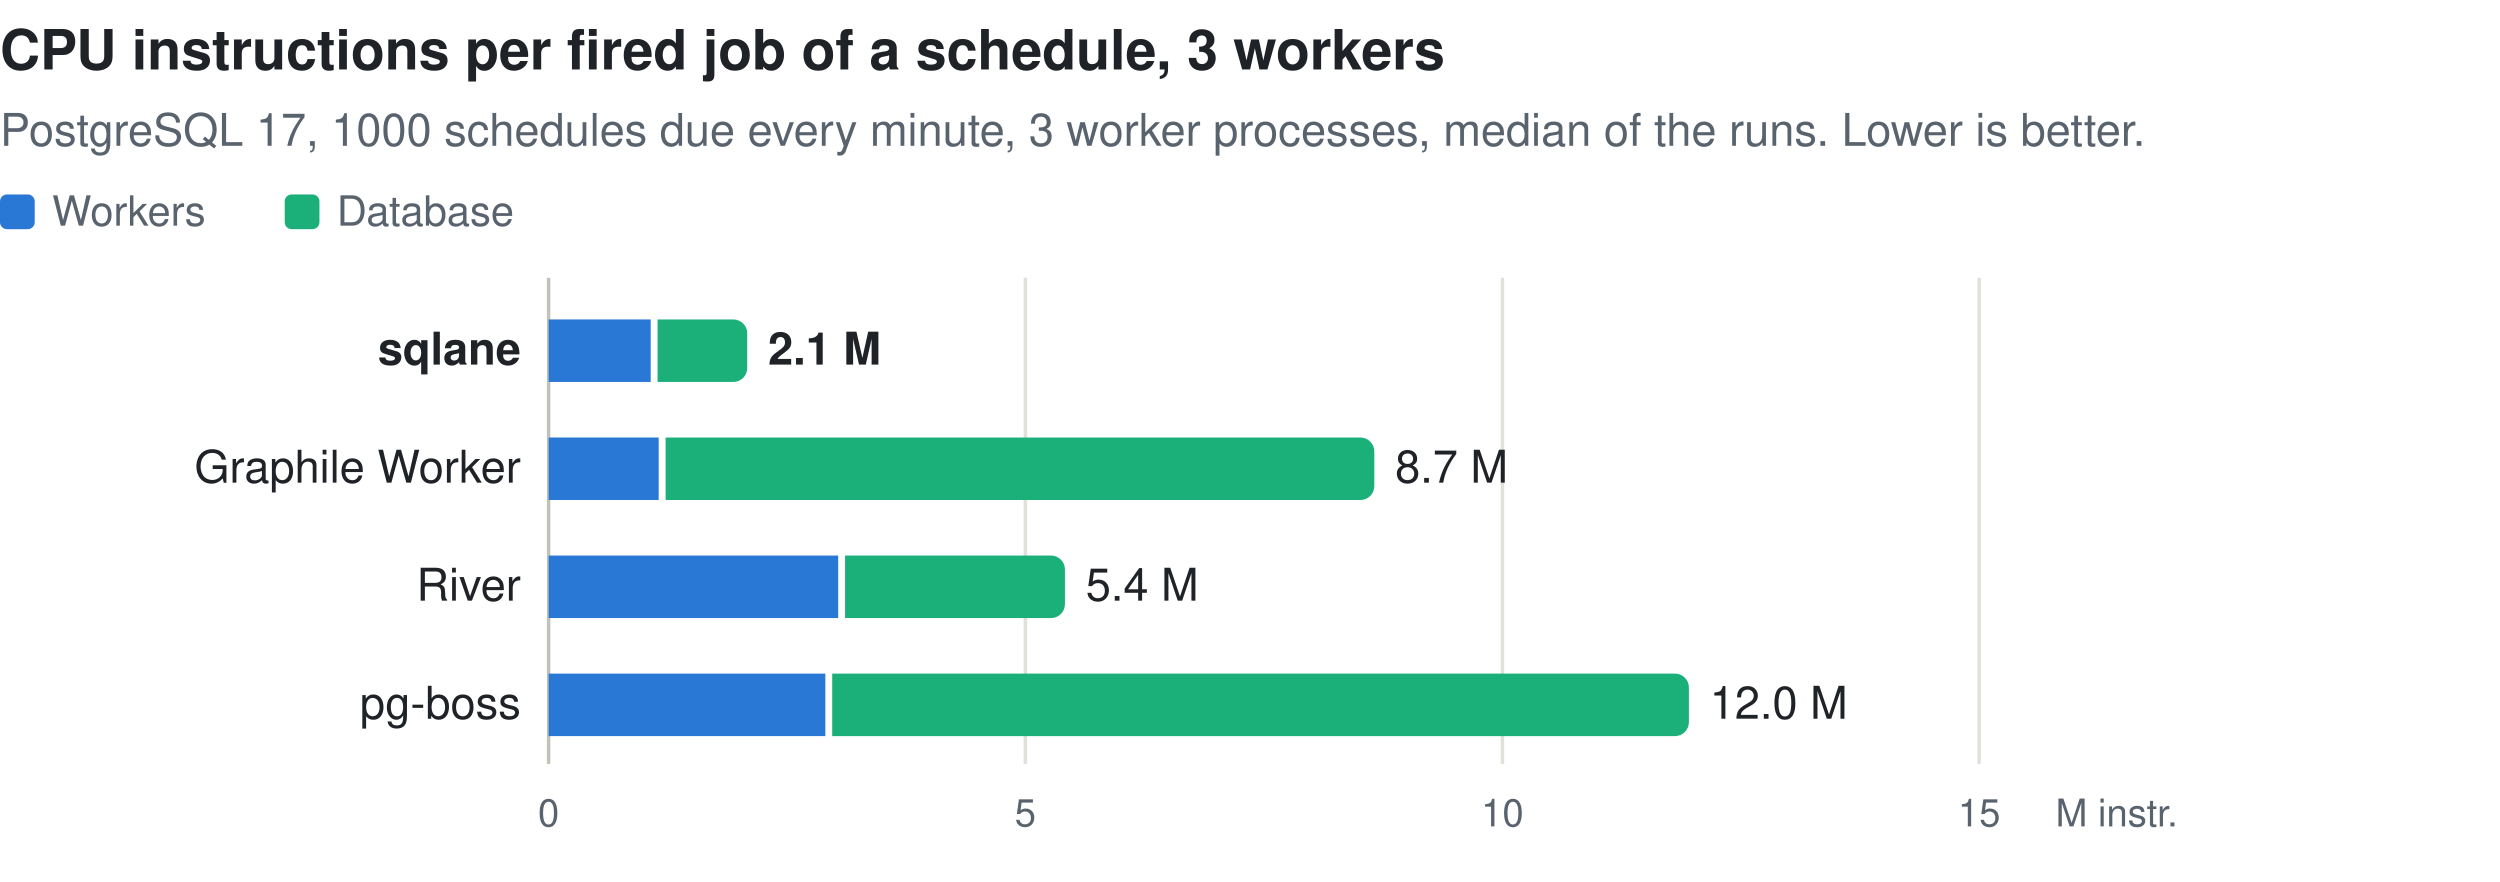
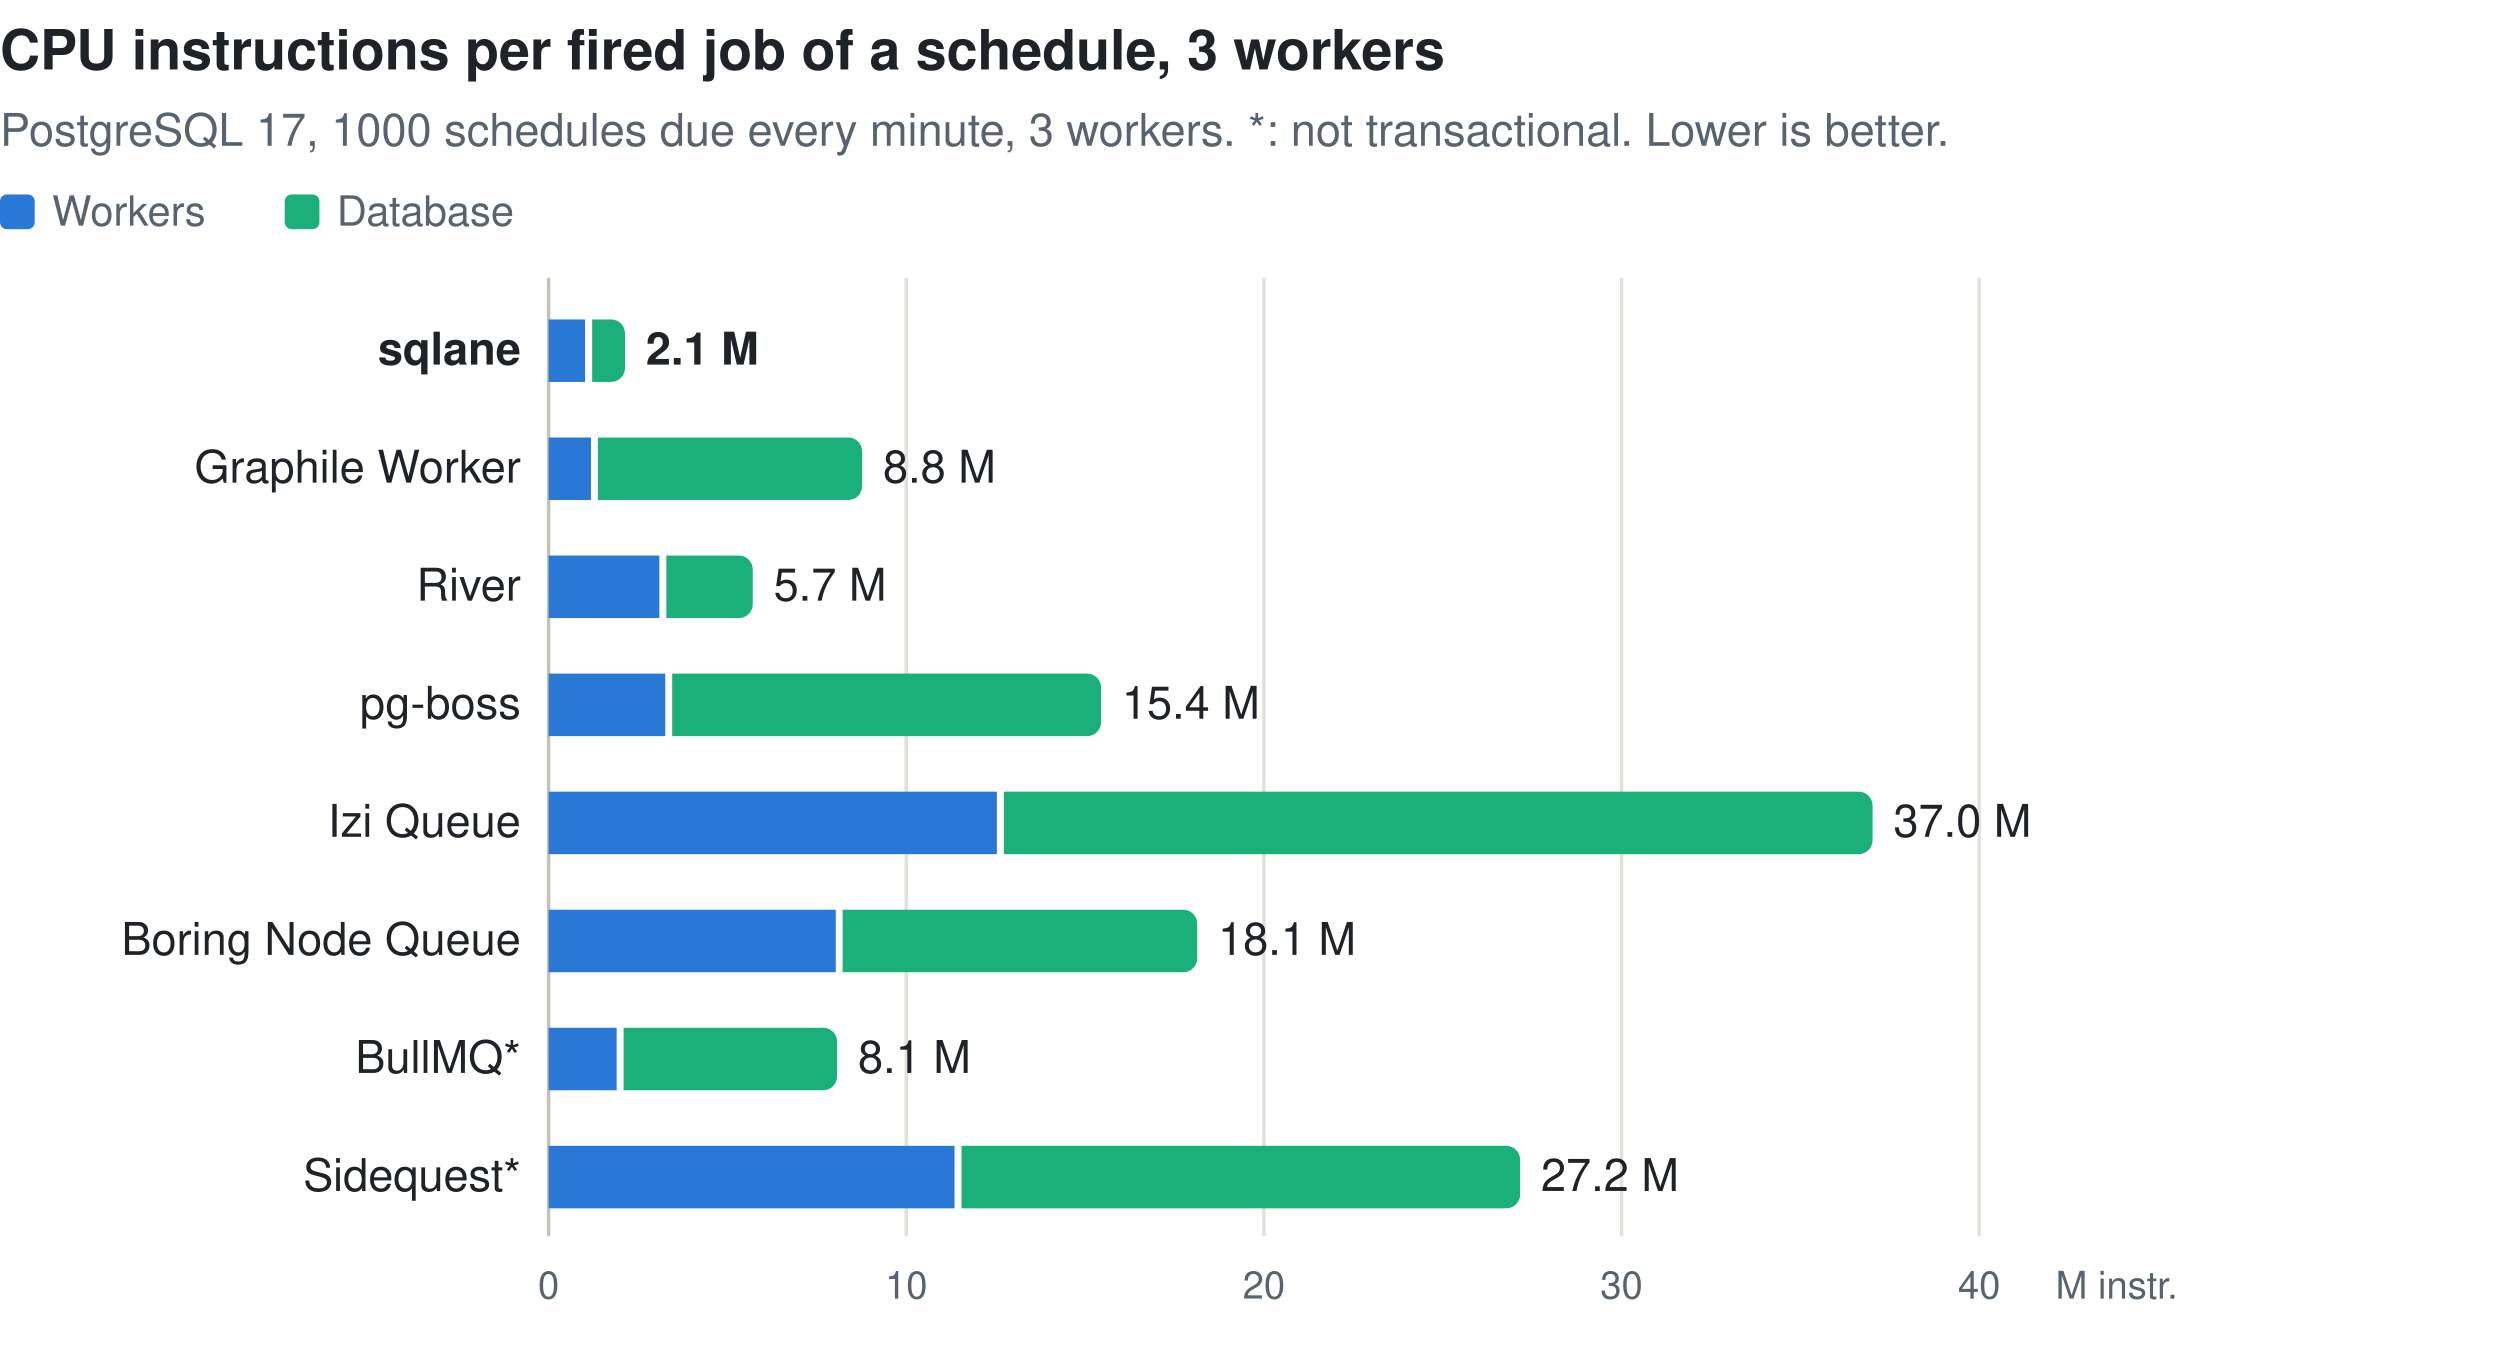
- <svg xmlns="http://www.w3.org/2000/svg" width="720" height="254" viewBox="0 0 720 254" font-family="-apple-system, BlinkMacSystemFont, 'Segoe UI', Helvetica, Arial, sans-serif" role="img" aria-label="CPU instructions per fired job of a schedule, 3 workers">
+ <svg xmlns="http://www.w3.org/2000/svg" width="720" height="390" viewBox="0 0 720 390" font-family="-apple-system, BlinkMacSystemFont, 'Segoe UI', Helvetica, Arial, sans-serif" role="img" aria-label="CPU instructions per fired job of a schedule, 3 workers">
  <text x="0" y="20" font-size="16" font-weight="600" fill="#1f2328">CPU instructions per fired job of a schedule, 3 workers</text>
-   <text x="0" y="42" font-size="13" fill="#59636e">PostgreSQL 17, 1000 schedules due every minute, 3 worker processes, median of the runs. Lower is better.</text>
+   <text x="0" y="42" font-size="13" fill="#59636e">PostgreSQL 17, 1000 schedules due every minute, 3 workers. *: not transactional. Lower is better.</text>
  <rect x="0" y="56" width="10" height="10" rx="2" fill="#2a78d6" />
  <text x="15" y="65" font-size="12" fill="#59636e">Workers</text>
  <rect x="82" y="56" width="10" height="10" rx="2" fill="#1baf7a" />
  <text x="97" y="65" font-size="12" fill="#59636e">Database</text>
-   <line x1="158.0" y1="80" x2="158.0" y2="220" stroke="#c3c2b7" />
-   <text x="158.0" y="238" font-size="11" fill="#59636e" text-anchor="middle">0</text>
-   <line x1="295.3" y1="80" x2="295.3" y2="220" stroke="#e1e0d9" />
-   <text x="295.3" y="238" font-size="11" fill="#59636e" text-anchor="middle">5</text>
-   <line x1="432.7" y1="80" x2="432.7" y2="220" stroke="#e1e0d9" />
-   <text x="432.7" y="238" font-size="11" fill="#59636e" text-anchor="middle">10</text>
-   <line x1="570.0" y1="80" x2="570.0" y2="220" stroke="#e1e0d9" />
-   <text x="570.0" y="238" font-size="11" fill="#59636e" text-anchor="middle">15</text>
-   <text x="592" y="238" font-size="11" fill="#59636e">M instr.</text>
+   <line x1="158.0" y1="80" x2="158.0" y2="356" stroke="#c3c2b7" />
+   <text x="158.0" y="374" font-size="11" fill="#59636e" text-anchor="middle">0</text>
+   <line x1="261.0" y1="80" x2="261.0" y2="356" stroke="#e1e0d9" />
+   <text x="261.0" y="374" font-size="11" fill="#59636e" text-anchor="middle">10</text>
+   <line x1="364.0" y1="80" x2="364.0" y2="356" stroke="#e1e0d9" />
+   <text x="364.0" y="374" font-size="11" fill="#59636e" text-anchor="middle">20</text>
+   <line x1="467.0" y1="80" x2="467.0" y2="356" stroke="#e1e0d9" />
+   <text x="467.0" y="374" font-size="11" fill="#59636e" text-anchor="middle">30</text>
+   <line x1="570.0" y1="80" x2="570.0" y2="356" stroke="#e1e0d9" />
+   <text x="570.0" y="374" font-size="11" fill="#59636e" text-anchor="middle">40</text>
+   <text x="592" y="374" font-size="11" fill="#59636e">M instr.</text>
  <text x="150" y="105" font-size="13" fill="#1f2328" text-anchor="end" font-weight="600">sqlane</text>
-   <rect x="158" y="92" width="29.4" height="18" fill="#2a78d6" />
-   <path d="M189.378,92H211.2A4,4 0 0 1 215.2,96V106A4,4 0 0 1 211.2,110H189.378Z" fill="#1baf7a" />
-   <text x="221.2" y="105" font-size="13" fill="#1f2328" font-weight="600">2.1 M</text>
+   <rect x="158" y="92" width="10.5" height="18" fill="#2a78d6" />
+   <path d="M170.538,92H176.0A4,4 0 0 1 180.0,96V106A4,4 0 0 1 176.0,110H170.538Z" fill="#1baf7a" />
+   <text x="186.0" y="105" font-size="13" fill="#1f2328" font-weight="600">2.1 M</text>
  <text x="150" y="139" font-size="13" fill="#1f2328" text-anchor="end">Graphile Worker</text>
-   <rect x="158" y="126" width="31.7" height="18" fill="#2a78d6" />
-   <path d="M191.698,126H391.8A4,4 0 0 1 395.8,130V140A4,4 0 0 1 391.8,144H191.698Z" fill="#1baf7a" />
-   <text x="401.8" y="139" font-size="13" fill="#1f2328">8.7 M</text>
+   <rect x="158" y="126" width="12.2" height="18" fill="#2a78d6" />
+   <path d="M172.2,126H244.3A4,4 0 0 1 248.3,130V140A4,4 0 0 1 244.3,144H172.2Z" fill="#1baf7a" />
+   <text x="254.3" y="139" font-size="13" fill="#1f2328">8.8 M</text>
  <text x="150" y="173" font-size="13" fill="#1f2328" text-anchor="end">River</text>
-   <rect x="158" y="160" width="83.4" height="18" fill="#2a78d6" />
-   <path d="M243.379,160H302.7A4,4 0 0 1 306.7,164V174A4,4 0 0 1 302.7,178H243.379Z" fill="#1baf7a" />
-   <text x="312.7" y="173" font-size="13" fill="#1f2328">5.4 M</text>
+   <rect x="158" y="160" width="31.9" height="18" fill="#2a78d6" />
+   <path d="M191.897,160H212.8A4,4 0 0 1 216.8,164V174A4,4 0 0 1 212.8,178H191.897Z" fill="#1baf7a" />
+   <text x="222.8" y="173" font-size="13" fill="#1f2328">5.7 M</text>
  <text x="150" y="207" font-size="13" fill="#1f2328" text-anchor="end">pg-boss</text>
-   <rect x="158" y="194" width="79.7" height="18" fill="#2a78d6" />
-   <path d="M239.675,194H482.4A4,4 0 0 1 486.4,198V208A4,4 0 0 1 482.4,212H239.675Z" fill="#1baf7a" />
-   <text x="492.4" y="207" font-size="13" fill="#1f2328">12.0 M</text>
+   <rect x="158" y="194" width="33.6" height="18" fill="#2a78d6" />
+   <path d="M193.588,194H313.1A4,4 0 0 1 317.1,198V208A4,4 0 0 1 313.1,212H193.588Z" fill="#1baf7a" />
+   <text x="323.1" y="207" font-size="13" fill="#1f2328">15.4 M</text>
+   <text x="150" y="241" font-size="13" fill="#1f2328" text-anchor="end">Izi Queue</text>
+   <rect x="158" y="228" width="129.1" height="18" fill="#2a78d6" />
+   <path d="M289.121,228H535.3A4,4 0 0 1 539.3,232V242A4,4 0 0 1 535.3,246H289.121Z" fill="#1baf7a" />
+   <text x="545.3" y="241" font-size="13" fill="#1f2328">37.0 M</text>
+   <text x="150" y="275" font-size="13" fill="#1f2328" text-anchor="end">Boring Node Queue</text>
+   <rect x="158" y="262" width="82.7" height="18" fill="#2a78d6" />
+   <path d="M242.671,262H340.8A4,4 0 0 1 344.8,266V276A4,4 0 0 1 340.8,280H242.671Z" fill="#1baf7a" />
+   <text x="350.8" y="275" font-size="13" fill="#1f2328">18.1 M</text>
+   <text x="150" y="309" font-size="13" fill="#1f2328" text-anchor="end">BullMQ*</text>
+   <rect x="158" y="296" width="19.6" height="18" fill="#2a78d6" />
+   <path d="M179.598,296H237.1A4,4 0 0 1 241.1,300V310A4,4 0 0 1 237.1,314H179.598Z" fill="#1baf7a" />
+   <text x="247.1" y="309" font-size="13" fill="#1f2328">8.1 M</text>
+   <text x="150" y="343" font-size="13" fill="#1f2328" text-anchor="end">Sidequest*</text>
+   <rect x="158" y="330" width="116.9" height="18" fill="#2a78d6" />
+   <path d="M276.917,330H433.8A4,4 0 0 1 437.8,334V344A4,4 0 0 1 433.8,348H276.917Z" fill="#1baf7a" />
+   <text x="443.8" y="343" font-size="13" fill="#1f2328">27.2 M</text>
</svg>
